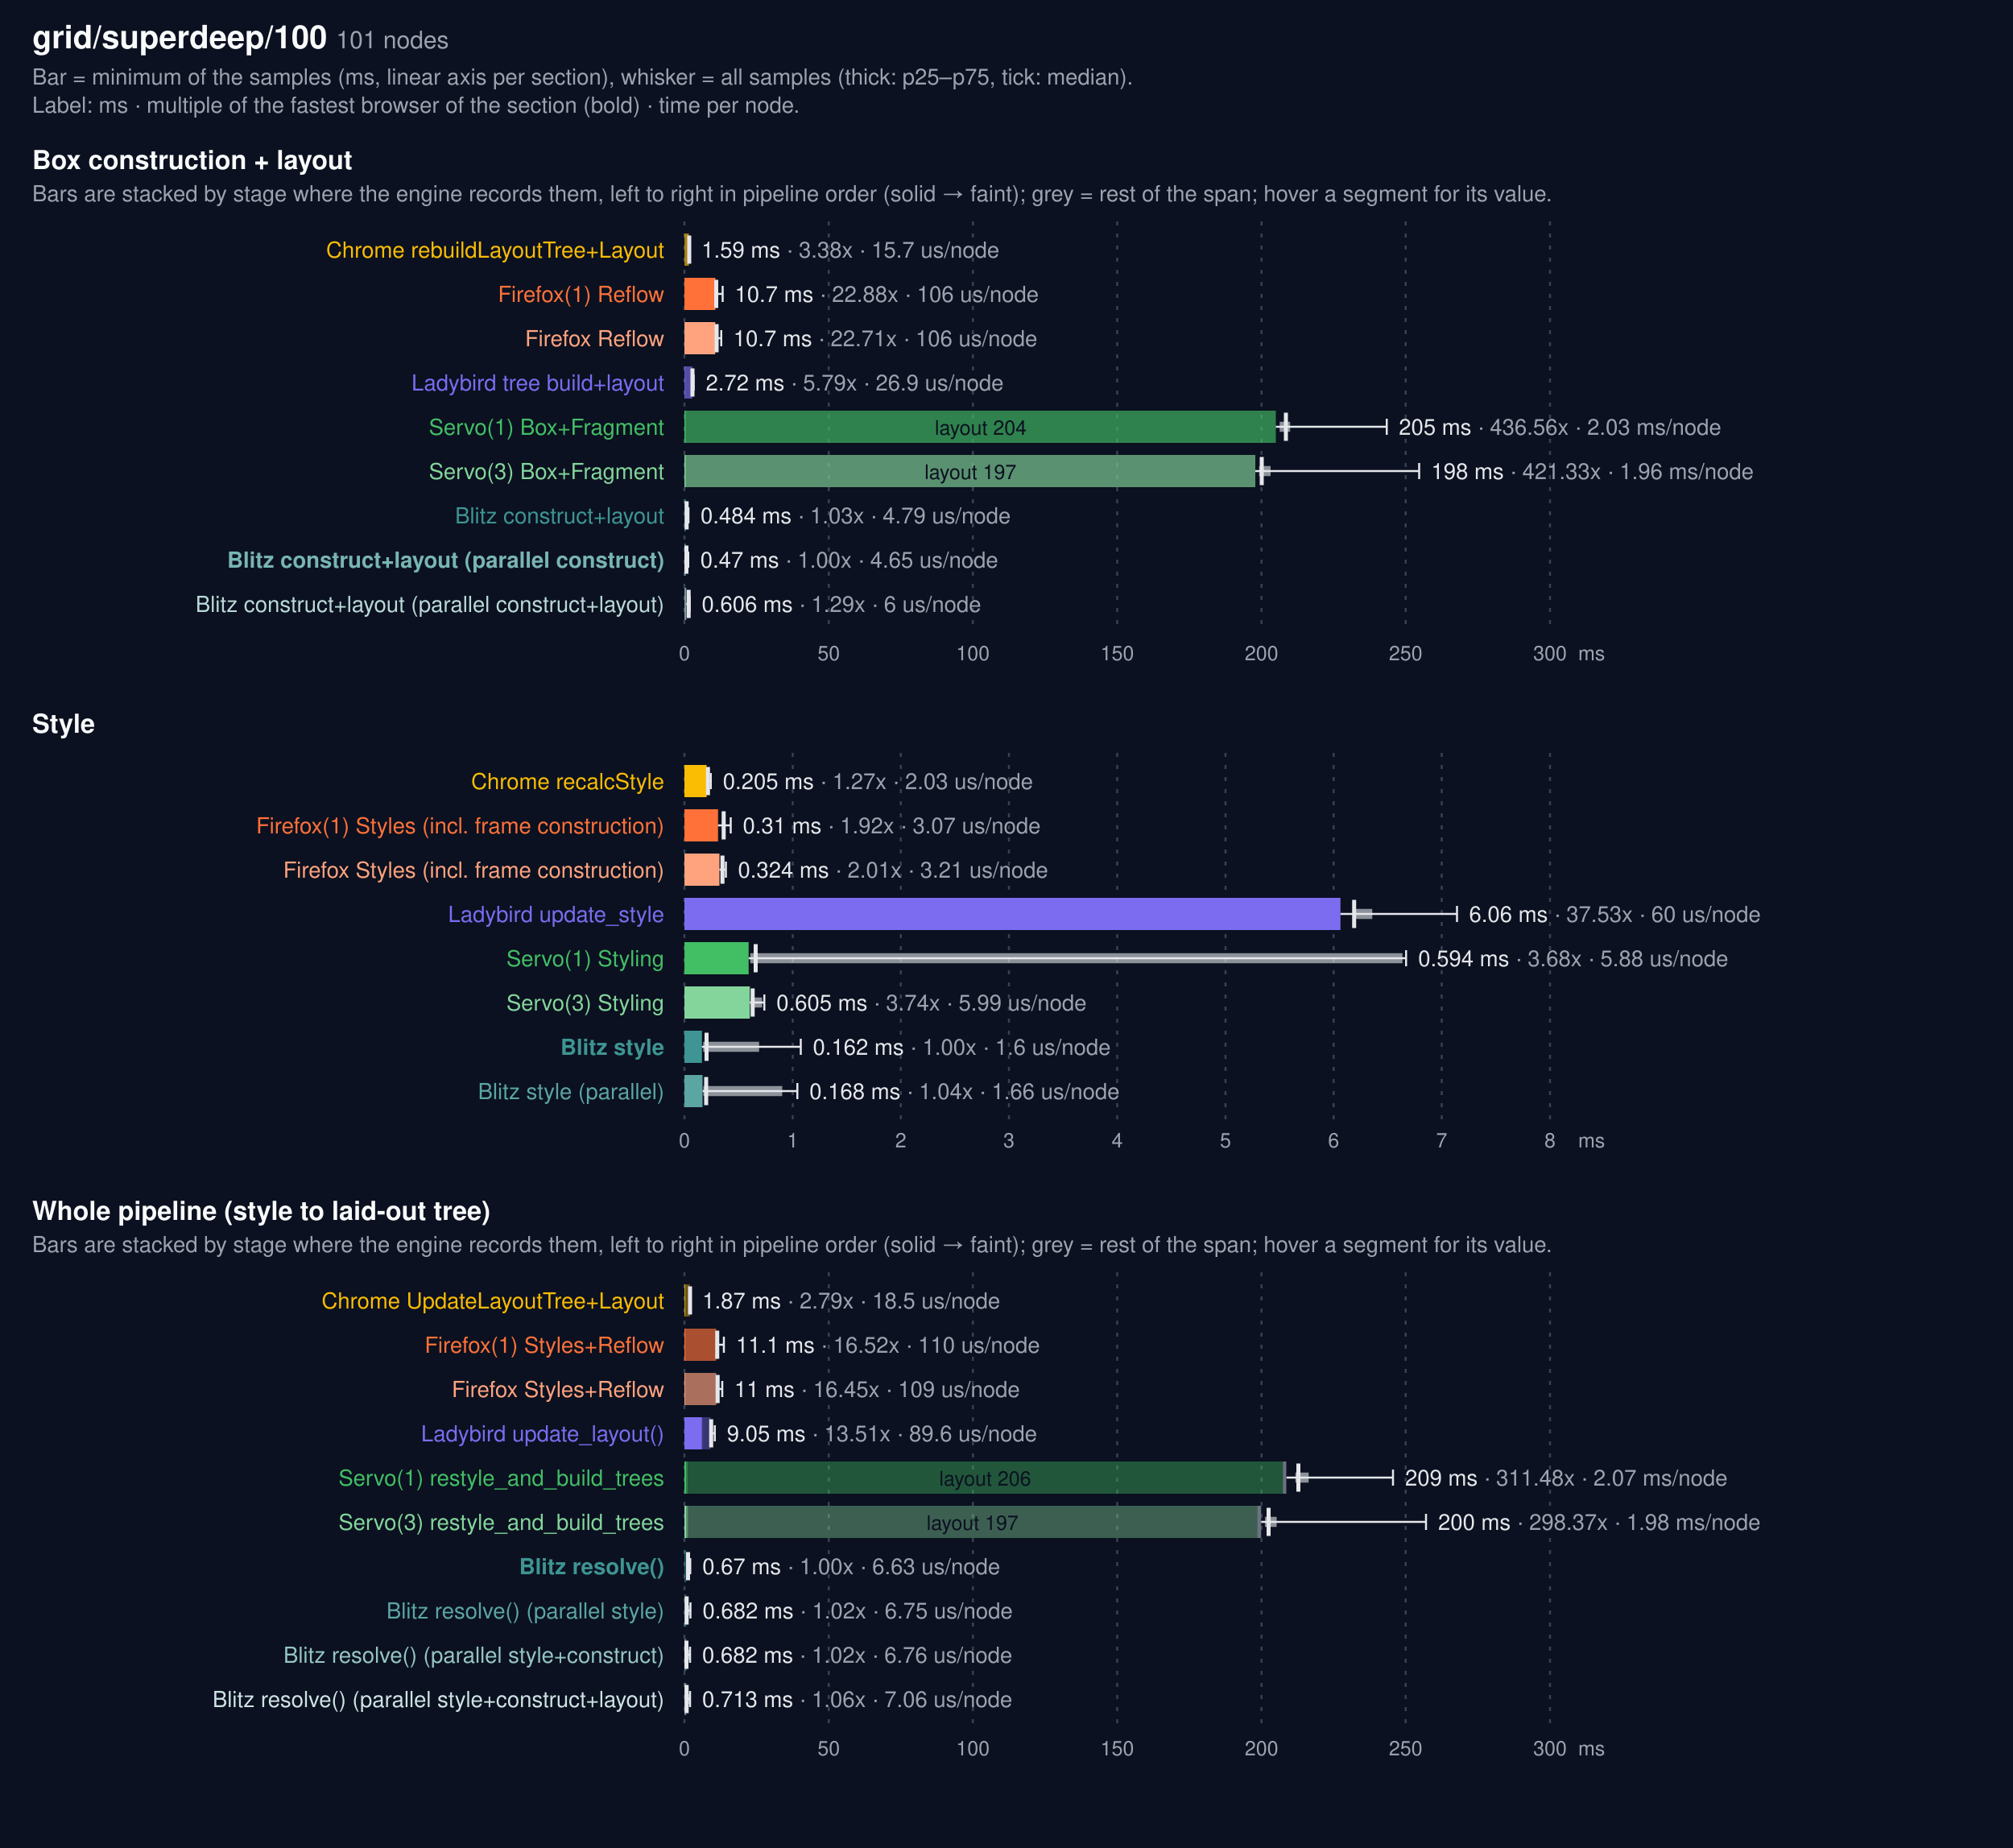
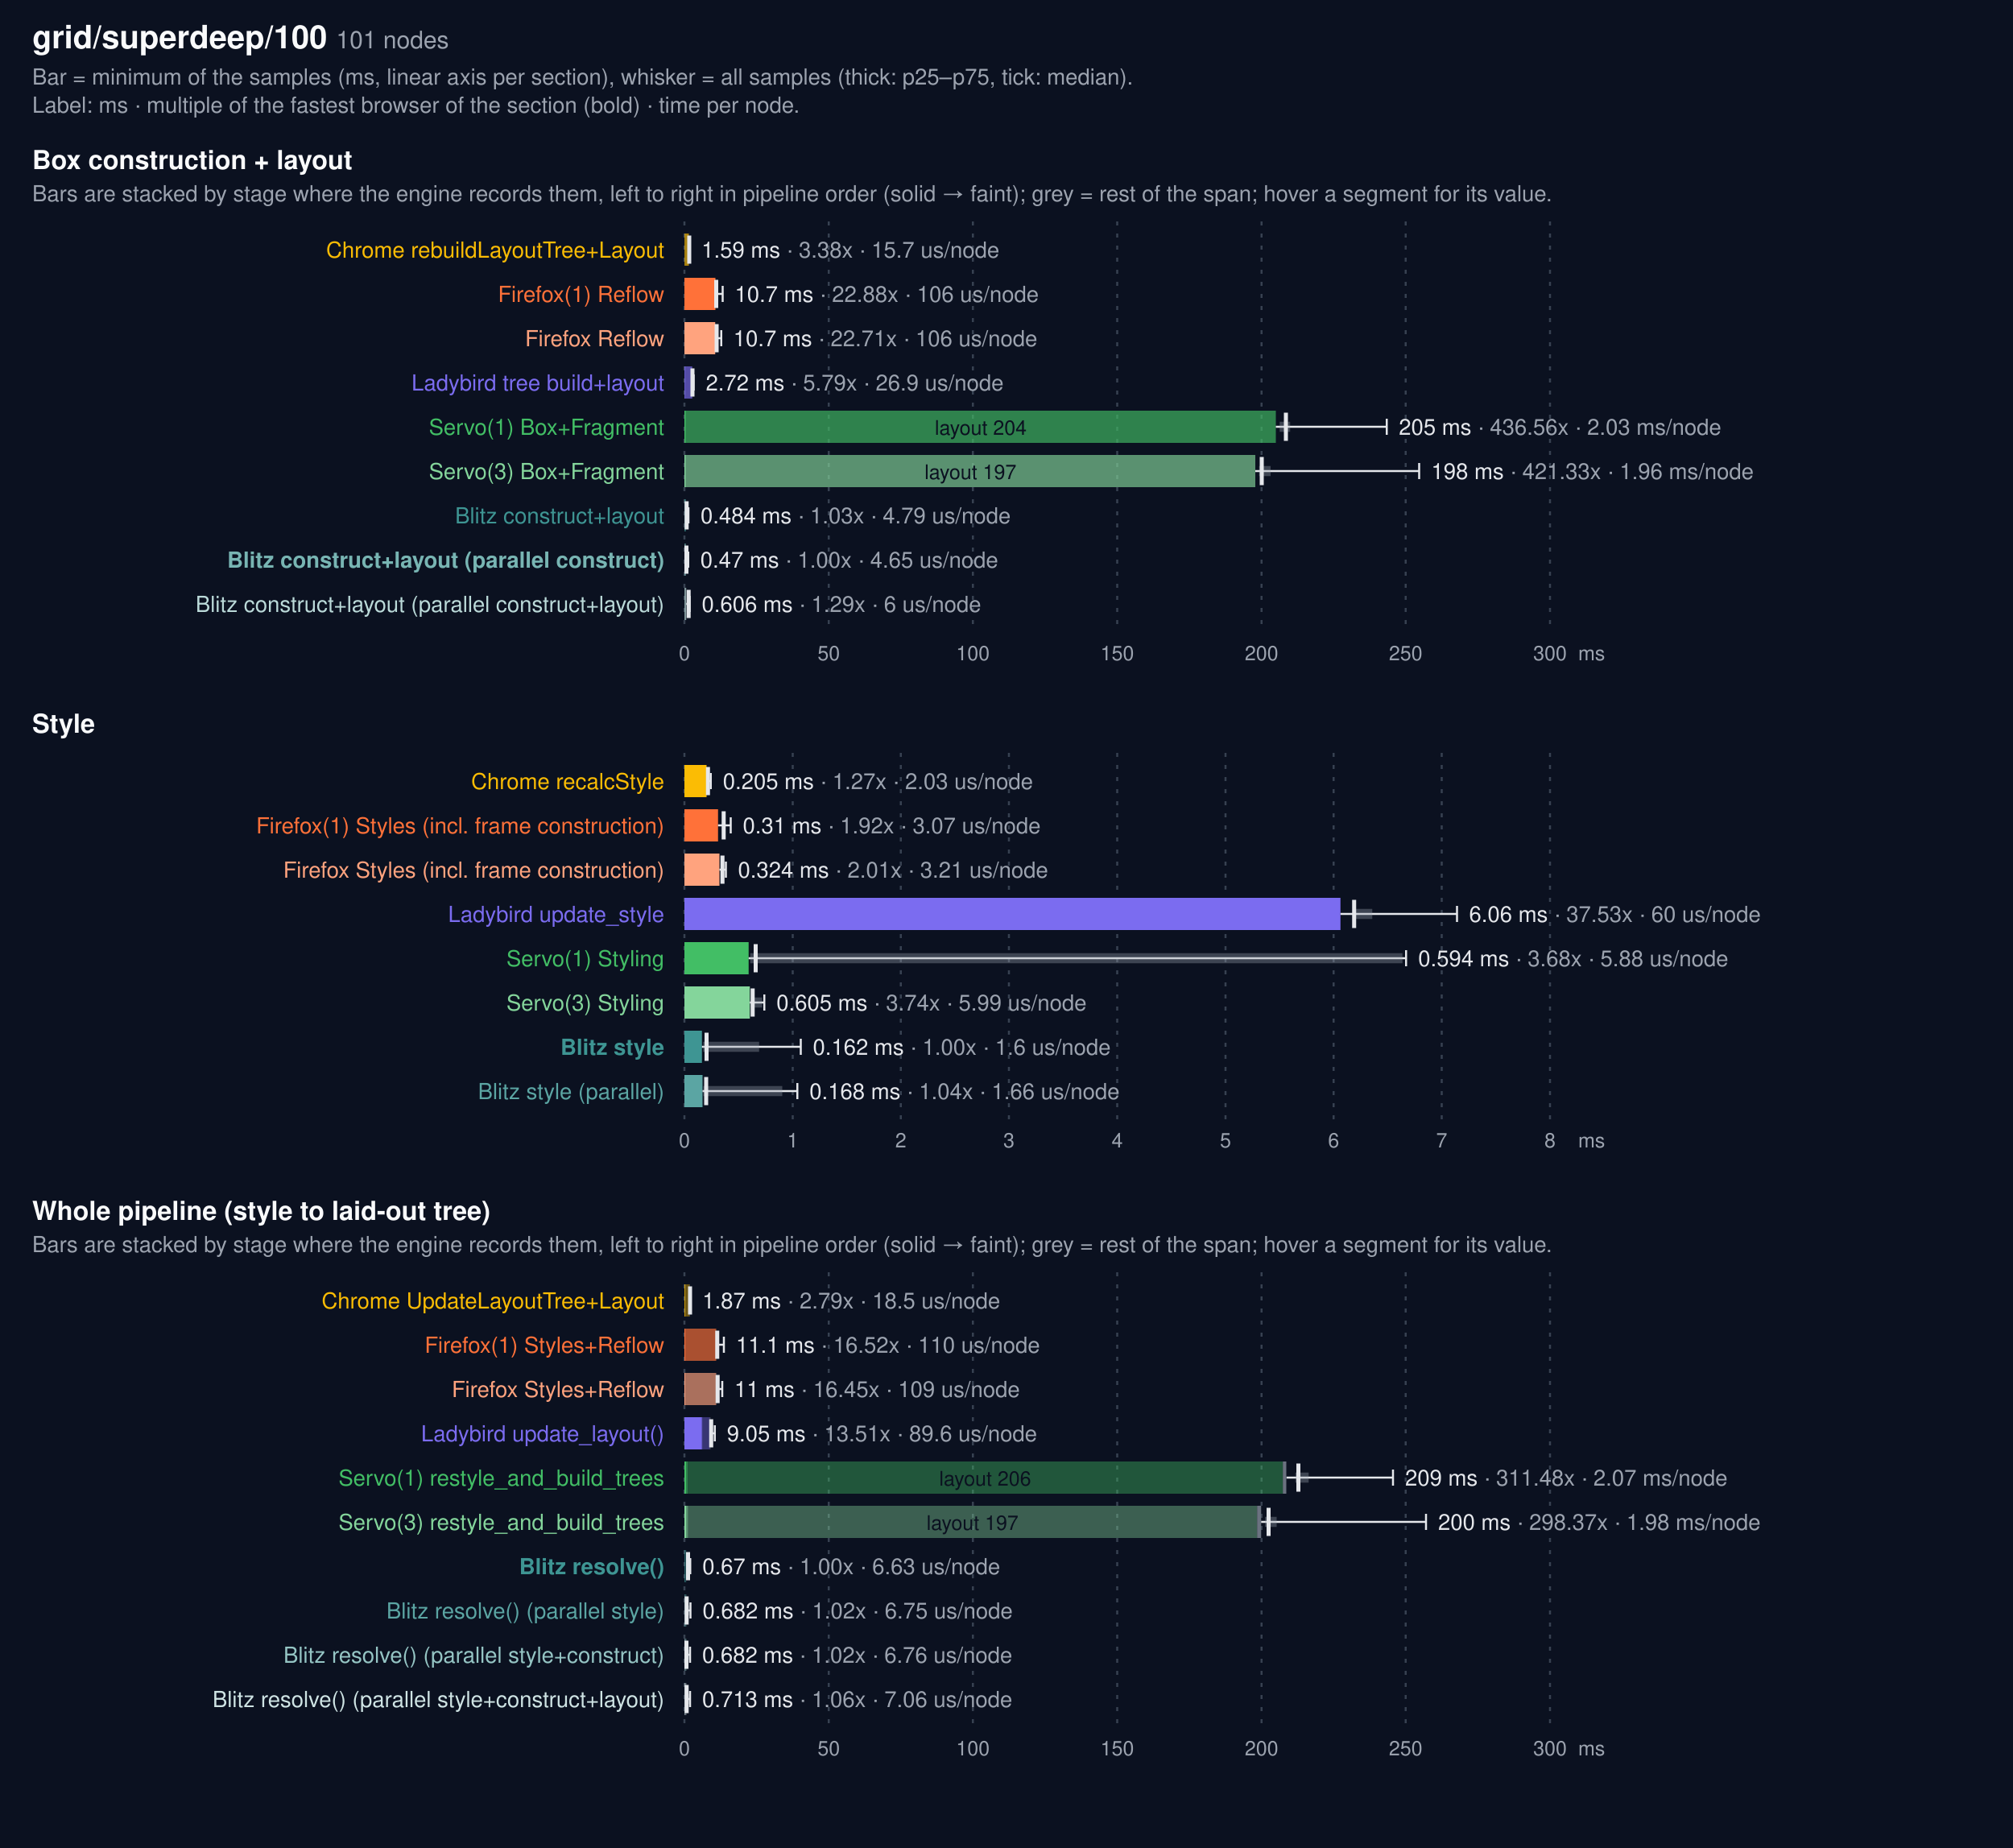
<svg xmlns="http://www.w3.org/2000/svg" width="1000" height="918" viewBox="0 0 1000 918" font-family="system-ui, -apple-system, Segoe UI, Helvetica, Arial, sans-serif">
  <rect width="1000" height="918" fill="#0b1120" />
  <text x="16" y="24" fill="#f9fafb" font-size="16" font-weight="600">grid/superdeep/100 <tspan fill="#9ca3af" font-size="12" font-weight="400">101 nodes</tspan>
  </text>
  <text x="16" y="42" fill="#9ca3af" font-size="11">Bar = minimum of the samples (ms, linear axis per section), whisker = all samples (thick: p25–p75, tick: median).</text>
  <text x="16" y="56" fill="#9ca3af" font-size="11">Label: ms · multiple of the fastest browser of the section (bold) · time per node.</text>
  <text x="16" y="84" fill="#f9fafb" font-size="13" font-weight="600">Box construction + layout</text>
  <text x="16" y="100" fill="#9ca3af" font-size="11">Bars are stacked by stage where the engine records them, left to right in pipeline order (solid → faint); grey = rest of the span; hover a segment for its value.</text>
  <line x1="340.0" x2="340.0" y1="110" y2="314" stroke="#374151" stroke-dasharray="2 4" />
  <text x="340.0" y="328" fill="#9ca3af" font-size="10" text-anchor="middle">0</text>
  <line x1="411.7" x2="411.7" y1="110" y2="314" stroke="#374151" stroke-dasharray="2 4" />
  <text x="411.7" y="328" fill="#9ca3af" font-size="10" text-anchor="middle">50</text>
  <line x1="483.3" x2="483.3" y1="110" y2="314" stroke="#374151" stroke-dasharray="2 4" />
  <text x="483.3" y="328" fill="#9ca3af" font-size="10" text-anchor="middle">100</text>
  <line x1="555.0" x2="555.0" y1="110" y2="314" stroke="#374151" stroke-dasharray="2 4" />
  <text x="555.0" y="328" fill="#9ca3af" font-size="10" text-anchor="middle">150</text>
  <line x1="626.7" x2="626.7" y1="110" y2="314" stroke="#374151" stroke-dasharray="2 4" />
  <text x="626.7" y="328" fill="#9ca3af" font-size="10" text-anchor="middle">200</text>
  <line x1="698.3" x2="698.3" y1="110" y2="314" stroke="#374151" stroke-dasharray="2 4" />
  <text x="698.3" y="328" fill="#9ca3af" font-size="10" text-anchor="middle">250</text>
  <line x1="770.0" x2="770.0" y1="110" y2="314" stroke="#374151" stroke-dasharray="2 4" />
  <text x="770.0" y="328" fill="#9ca3af" font-size="10" text-anchor="middle">300</text>
  <text x="784" y="328" fill="#9ca3af" font-size="10">ms</text>
  <text x="330" y="128" fill="#FBBC04" font-size="11" text-anchor="end">Chrome rebuildLayoutTree+Layout</text>
  <rect x="340.0" y="116" width="0.1" height="16" fill="#FBBC04" opacity="1.0" />
  <rect x="340.1" y="116" width="2.1" height="16" fill="#FBBC04" opacity="0.65" />
  <g stroke="#e5e7eb" fill="none">
    <line x1="342.3" y1="124.0" x2="342.5" y2="124.0" stroke-width="1" />
-     <line x1="342.3" y1="124.0" x2="342.4" y2="124.0" stroke-width="5" opacity="0.6" />
+     <line x1="342.3" y1="124.0" x2="342.4" y2="124.0" stroke="#9ca3af" stroke-width="5" opacity="0.35" />
    <line x1="342.4" y1="117" x2="342.4" y2="131" stroke-width="2" />
    <line x1="342.5" y1="120" x2="342.5" y2="128" stroke-width="1" />
  </g>
  <text x="348.5" y="128" fill="#e5e7eb" font-size="11">1.59 ms <tspan fill="#9ca3af">· 3.38x · 15.7 us/node</tspan>
  </text>
  <text x="330" y="150" fill="#FF7139" font-size="11" text-anchor="end">Firefox(1) Reflow</text>
  <rect x="340" y="138" width="15.4" height="16" fill="#FF7139" />
  <g stroke="#e5e7eb" fill="none">
    <line x1="355.4" y1="146.0" x2="359.0" y2="146.0" stroke-width="1" />
-     <line x1="355.5" y1="146.0" x2="356.5" y2="146.0" stroke-width="5" opacity="0.6" />
+     <line x1="355.5" y1="146.0" x2="356.5" y2="146.0" stroke="#9ca3af" stroke-width="5" opacity="0.35" />
    <line x1="355.8" y1="139" x2="355.8" y2="153" stroke-width="2" />
    <line x1="359.0" y1="142" x2="359.0" y2="150" stroke-width="1" />
  </g>
  <text x="365.0" y="150" fill="#e5e7eb" font-size="11">10.7 ms <tspan fill="#9ca3af">· 22.88x · 106 us/node</tspan>
  </text>
  <text x="330" y="172" fill="#ffa37e" font-size="11" text-anchor="end">Firefox Reflow</text>
  <rect x="340" y="160" width="15.3" height="16" fill="#ffa37e" />
  <g stroke="#e5e7eb" fill="none">
    <line x1="355.3" y1="168.0" x2="358.3" y2="168.0" stroke-width="1" />
-     <line x1="355.8" y1="168.0" x2="356.1" y2="168.0" stroke-width="5" opacity="0.6" />
+     <line x1="355.8" y1="168.0" x2="356.1" y2="168.0" stroke="#9ca3af" stroke-width="5" opacity="0.35" />
    <line x1="356.0" y1="161" x2="356.0" y2="175" stroke-width="2" />
    <line x1="358.3" y1="164" x2="358.3" y2="172" stroke-width="1" />
  </g>
  <text x="364.3" y="172" fill="#e5e7eb" font-size="11">10.7 ms <tspan fill="#9ca3af">· 22.71x · 106 us/node</tspan>
  </text>
  <text x="330" y="194" fill="#7B6CF0" font-size="11" text-anchor="end">Ladybird tree build+layout</text>
  <rect x="340.0" y="182" width="0.3" height="16" fill="#7B6CF0" opacity="1.0" />
  <rect x="340.3" y="182" width="3.6" height="16" fill="#7B6CF0" opacity="0.65" />
  <g stroke="#e5e7eb" fill="none">
    <line x1="343.9" y1="190.0" x2="344.6" y2="190.0" stroke-width="1" />
-     <line x1="344.0" y1="190.0" x2="344.1" y2="190.0" stroke-width="5" opacity="0.6" />
+     <line x1="344.0" y1="190.0" x2="344.1" y2="190.0" stroke="#9ca3af" stroke-width="5" opacity="0.35" />
    <line x1="344.0" y1="183" x2="344.0" y2="197" stroke-width="2" />
    <line x1="344.6" y1="186" x2="344.6" y2="194" stroke-width="1" />
  </g>
  <text x="350.6" y="194" fill="#e5e7eb" font-size="11">2.72 ms <tspan fill="#9ca3af">· 5.79x · 26.9 us/node</tspan>
  </text>
  <text x="330" y="216" fill="#42BE65" font-size="11" text-anchor="end">Servo(1) Box+Fragment</text>
  <rect x="340.0" y="204" width="0.7" height="16" fill="#42BE65" opacity="1.0" />
  <rect x="340.7" y="204" width="293.1" height="16" fill="#42BE65" opacity="0.65" />
  <text x="487.2" y="216" fill="#0b1120" font-size="10" text-anchor="middle">layout 204</text>
  <g stroke="#e5e7eb" fill="none">
    <line x1="633.8" y1="212.0" x2="688.9" y2="212.0" stroke-width="1" />
-     <line x1="635.7" y1="212.0" x2="640.9" y2="212.0" stroke-width="5" opacity="0.6" />
+     <line x1="635.7" y1="212.0" x2="640.9" y2="212.0" stroke="#9ca3af" stroke-width="5" opacity="0.35" />
    <line x1="638.8" y1="205" x2="638.8" y2="219" stroke-width="2" />
    <line x1="688.9" y1="208" x2="688.9" y2="216" stroke-width="1" />
  </g>
  <text x="694.9" y="216" fill="#e5e7eb" font-size="11">205 ms <tspan fill="#9ca3af">· 436.56x · 2.03 ms/node</tspan>
  </text>
  <text x="330" y="238" fill="#84d59b" font-size="11" text-anchor="end">Servo(3) Box+Fragment</text>
  <rect x="340.0" y="226" width="0.7" height="16" fill="#84d59b" opacity="1.0" />
  <rect x="340.7" y="226" width="282.9" height="16" fill="#84d59b" opacity="0.65" />
  <text x="482.1" y="238" fill="#0b1120" font-size="10" text-anchor="middle">layout 197</text>
  <g stroke="#e5e7eb" fill="none">
    <line x1="623.6" y1="234.0" x2="705.0" y2="234.0" stroke-width="1" />
-     <line x1="625.5" y1="234.0" x2="631.2" y2="234.0" stroke-width="5" opacity="0.6" />
+     <line x1="625.5" y1="234.0" x2="631.2" y2="234.0" stroke="#9ca3af" stroke-width="5" opacity="0.35" />
    <line x1="626.8" y1="227" x2="626.8" y2="241" stroke-width="2" />
    <line x1="705.0" y1="230" x2="705.0" y2="238" stroke-width="1" />
  </g>
  <text x="711.0" y="238" fill="#e5e7eb" font-size="11">198 ms <tspan fill="#9ca3af">· 421.33x · 1.96 ms/node</tspan>
  </text>
  <text x="330" y="260" fill="#3E9593" font-size="11" text-anchor="end">Blitz construct+layout</text>
  <rect x="340.0" y="248" width="0.0" height="16" fill="#3E9593" opacity="1.0" />
  <rect x="340.0" y="248" width="0.7" height="16" fill="#3E9593" opacity="0.65" />
  <g stroke="#e5e7eb" fill="none">
    <line x1="340.7" y1="256.0" x2="342.0" y2="256.0" stroke-width="1" />
-     <line x1="340.7" y1="256.0" x2="341.3" y2="256.0" stroke-width="5" opacity="0.6" />
+     <line x1="340.7" y1="256.0" x2="341.3" y2="256.0" stroke="#9ca3af" stroke-width="5" opacity="0.35" />
    <line x1="341.1" y1="249" x2="341.1" y2="263" stroke-width="2" />
    <line x1="342.0" y1="252" x2="342.0" y2="260" stroke-width="1" />
  </g>
  <text x="348.0" y="260" fill="#e5e7eb" font-size="11">0.484 ms <tspan fill="#9ca3af">· 1.03x · 4.79 us/node</tspan>
  </text>
  <text x="330" y="282" fill="#78b5b3" font-size="11" text-anchor="end" font-weight="700">Blitz construct+layout (parallel construct)</text>
  <rect x="340.0" y="270" width="0.0" height="16" fill="#78b5b3" opacity="1.0" />
  <rect x="340.0" y="270" width="0.7" height="16" fill="#78b5b3" opacity="0.65" />
  <g stroke="#e5e7eb" fill="none">
    <line x1="340.7" y1="278.0" x2="341.9" y2="278.0" stroke-width="1" />
-     <line x1="340.7" y1="278.0" x2="341.7" y2="278.0" stroke-width="5" opacity="0.6" />
+     <line x1="340.7" y1="278.0" x2="341.7" y2="278.0" stroke="#9ca3af" stroke-width="5" opacity="0.35" />
    <line x1="341.0" y1="271" x2="341.0" y2="285" stroke-width="2" />
    <line x1="341.9" y1="274" x2="341.9" y2="282" stroke-width="1" />
  </g>
  <text x="347.9" y="282" fill="#e5e7eb" font-size="11">0.47 ms <tspan fill="#9ca3af">· 1.00x · 4.65 us/node</tspan>
  </text>
  <text x="330" y="304" fill="#bbdad9" font-size="11" text-anchor="end">Blitz construct+layout (parallel construct+layout)</text>
  <rect x="340.0" y="292" width="0.0" height="16" fill="#bbdad9" opacity="1.0" />
  <rect x="340.0" y="292" width="0.9" height="16" fill="#bbdad9" opacity="0.65" />
  <g stroke="#e5e7eb" fill="none">
    <line x1="340.9" y1="300.0" x2="342.6" y2="300.0" stroke-width="1" />
-     <line x1="341.3" y1="300.0" x2="342.3" y2="300.0" stroke-width="5" opacity="0.6" />
+     <line x1="341.3" y1="300.0" x2="342.3" y2="300.0" stroke="#9ca3af" stroke-width="5" opacity="0.35" />
    <line x1="342.1" y1="293" x2="342.1" y2="307" stroke-width="2" />
    <line x1="342.6" y1="296" x2="342.6" y2="304" stroke-width="1" />
  </g>
  <text x="348.6" y="304" fill="#e5e7eb" font-size="11">0.606 ms <tspan fill="#9ca3af">· 1.29x · 6 us/node</tspan>
  </text>
  <text x="16" y="364" fill="#f9fafb" font-size="13" font-weight="600">Style</text>
  <line x1="340.0" x2="340.0" y1="374" y2="556" stroke="#374151" stroke-dasharray="2 4" />
  <text x="340.0" y="570" fill="#9ca3af" font-size="10" text-anchor="middle">0</text>
  <line x1="393.8" x2="393.8" y1="374" y2="556" stroke="#374151" stroke-dasharray="2 4" />
  <text x="393.8" y="570" fill="#9ca3af" font-size="10" text-anchor="middle">1</text>
  <line x1="447.5" x2="447.5" y1="374" y2="556" stroke="#374151" stroke-dasharray="2 4" />
  <text x="447.5" y="570" fill="#9ca3af" font-size="10" text-anchor="middle">2</text>
  <line x1="501.2" x2="501.2" y1="374" y2="556" stroke="#374151" stroke-dasharray="2 4" />
  <text x="501.2" y="570" fill="#9ca3af" font-size="10" text-anchor="middle">3</text>
  <line x1="555.0" x2="555.0" y1="374" y2="556" stroke="#374151" stroke-dasharray="2 4" />
  <text x="555.0" y="570" fill="#9ca3af" font-size="10" text-anchor="middle">4</text>
  <line x1="608.8" x2="608.8" y1="374" y2="556" stroke="#374151" stroke-dasharray="2 4" />
  <text x="608.8" y="570" fill="#9ca3af" font-size="10" text-anchor="middle">5</text>
  <line x1="662.5" x2="662.5" y1="374" y2="556" stroke="#374151" stroke-dasharray="2 4" />
  <text x="662.5" y="570" fill="#9ca3af" font-size="10" text-anchor="middle">6</text>
  <line x1="716.2" x2="716.2" y1="374" y2="556" stroke="#374151" stroke-dasharray="2 4" />
  <text x="716.2" y="570" fill="#9ca3af" font-size="10" text-anchor="middle">7</text>
  <line x1="770.0" x2="770.0" y1="374" y2="556" stroke="#374151" stroke-dasharray="2 4" />
  <text x="770.0" y="570" fill="#9ca3af" font-size="10" text-anchor="middle">8</text>
  <text x="784" y="570" fill="#9ca3af" font-size="10">ms</text>
  <text x="330" y="392" fill="#FBBC04" font-size="11" text-anchor="end">Chrome recalcStyle</text>
  <rect x="340" y="380" width="11.0" height="16" fill="#FBBC04" />
  <g stroke="#e5e7eb" fill="none">
    <line x1="351.0" y1="388.0" x2="353.1" y2="388.0" stroke-width="1" />
-     <line x1="351.6" y1="388.0" x2="352.3" y2="388.0" stroke-width="5" opacity="0.6" />
+     <line x1="351.6" y1="388.0" x2="352.3" y2="388.0" stroke="#9ca3af" stroke-width="5" opacity="0.35" />
    <line x1="351.7" y1="381" x2="351.7" y2="395" stroke-width="2" />
    <line x1="353.1" y1="384" x2="353.1" y2="392" stroke-width="1" />
  </g>
  <text x="359.1" y="392" fill="#e5e7eb" font-size="11">0.205 ms <tspan fill="#9ca3af">· 1.27x · 2.03 us/node</tspan>
  </text>
  <text x="330" y="414" fill="#FF7139" font-size="11" text-anchor="end">Firefox(1) Styles (incl. frame construction)</text>
  <rect x="340" y="402" width="16.7" height="16" fill="#FF7139" />
  <g stroke="#e5e7eb" fill="none">
    <line x1="356.7" y1="410.0" x2="363.0" y2="410.0" stroke-width="1" />
-     <line x1="359.0" y1="410.0" x2="360.2" y2="410.0" stroke-width="5" opacity="0.6" />
+     <line x1="359.0" y1="410.0" x2="360.2" y2="410.0" stroke="#9ca3af" stroke-width="5" opacity="0.35" />
    <line x1="359.5" y1="403" x2="359.5" y2="417" stroke-width="2" />
    <line x1="363.0" y1="406" x2="363.0" y2="414" stroke-width="1" />
  </g>
  <text x="369.0" y="414" fill="#e5e7eb" font-size="11">0.31 ms <tspan fill="#9ca3af">· 1.92x · 3.07 us/node</tspan>
  </text>
  <text x="330" y="436" fill="#ffa37e" font-size="11" text-anchor="end">Firefox Styles (incl. frame construction)</text>
  <rect x="340" y="424" width="17.4" height="16" fill="#ffa37e" />
  <g stroke="#e5e7eb" fill="none">
    <line x1="357.4" y1="432.0" x2="360.6" y2="432.0" stroke-width="1" />
-     <line x1="358.8" y1="432.0" x2="359.6" y2="432.0" stroke-width="5" opacity="0.6" />
+     <line x1="358.8" y1="432.0" x2="359.6" y2="432.0" stroke="#9ca3af" stroke-width="5" opacity="0.35" />
    <line x1="358.9" y1="425" x2="358.9" y2="439" stroke-width="2" />
    <line x1="360.6" y1="428" x2="360.6" y2="436" stroke-width="1" />
  </g>
  <text x="366.6" y="436" fill="#e5e7eb" font-size="11">0.324 ms <tspan fill="#9ca3af">· 2.01x · 3.21 us/node</tspan>
  </text>
  <text x="330" y="458" fill="#7B6CF0" font-size="11" text-anchor="end">Ladybird update_style</text>
  <rect x="340" y="446" width="325.9" height="16" fill="#7B6CF0" />
  <g stroke="#e5e7eb" fill="none">
    <line x1="665.9" y1="454.0" x2="723.8" y2="454.0" stroke-width="1" />
-     <line x1="672.1" y1="454.0" x2="681.7" y2="454.0" stroke-width="5" opacity="0.6" />
+     <line x1="672.1" y1="454.0" x2="681.7" y2="454.0" stroke="#9ca3af" stroke-width="5" opacity="0.35" />
    <line x1="672.7" y1="447" x2="672.7" y2="461" stroke-width="2" />
    <line x1="723.8" y1="450" x2="723.8" y2="458" stroke-width="1" />
  </g>
  <text x="729.8" y="458" fill="#e5e7eb" font-size="11">6.06 ms <tspan fill="#9ca3af">· 37.53x · 60 us/node</tspan>
  </text>
  <text x="330" y="480" fill="#42BE65" font-size="11" text-anchor="end">Servo(1) Styling</text>
  <rect x="340" y="468" width="31.9" height="16" fill="#42BE65" />
  <g stroke="#e5e7eb" fill="none">
    <line x1="371.9" y1="476.0" x2="698.5" y2="476.0" stroke-width="1" />
-     <line x1="372.7" y1="476.0" x2="696.7" y2="476.0" stroke-width="5" opacity="0.6" />
+     <line x1="372.7" y1="476.0" x2="696.7" y2="476.0" stroke="#9ca3af" stroke-width="5" opacity="0.35" />
    <line x1="375.4" y1="469" x2="375.4" y2="483" stroke-width="2" />
    <line x1="698.5" y1="472" x2="698.5" y2="480" stroke-width="1" />
  </g>
  <text x="704.5" y="480" fill="#e5e7eb" font-size="11">0.594 ms <tspan fill="#9ca3af">· 3.68x · 5.88 us/node</tspan>
  </text>
  <text x="330" y="502" fill="#84d59b" font-size="11" text-anchor="end">Servo(3) Styling</text>
  <rect x="340" y="490" width="32.5" height="16" fill="#84d59b" />
  <g stroke="#e5e7eb" fill="none">
    <line x1="372.5" y1="498.0" x2="379.7" y2="498.0" stroke-width="1" />
-     <line x1="373.0" y1="498.0" x2="378.6" y2="498.0" stroke-width="5" opacity="0.6" />
+     <line x1="373.0" y1="498.0" x2="378.6" y2="498.0" stroke="#9ca3af" stroke-width="5" opacity="0.35" />
    <line x1="373.9" y1="491" x2="373.9" y2="505" stroke-width="2" />
    <line x1="379.7" y1="494" x2="379.7" y2="502" stroke-width="1" />
  </g>
  <text x="385.7" y="502" fill="#e5e7eb" font-size="11">0.605 ms <tspan fill="#9ca3af">· 3.74x · 5.99 us/node</tspan>
  </text>
  <text x="330" y="524" fill="#3E9593" font-size="11" text-anchor="end" font-weight="700">Blitz style</text>
  <rect x="340" y="512" width="8.7" height="16" fill="#3E9593" />
  <g stroke="#e5e7eb" fill="none">
    <line x1="348.7" y1="520.0" x2="397.8" y2="520.0" stroke-width="1" />
-     <line x1="349.3" y1="520.0" x2="377.1" y2="520.0" stroke-width="5" opacity="0.6" />
+     <line x1="349.3" y1="520.0" x2="377.1" y2="520.0" stroke="#9ca3af" stroke-width="5" opacity="0.35" />
    <line x1="351.0" y1="513" x2="351.0" y2="527" stroke-width="2" />
    <line x1="397.8" y1="516" x2="397.8" y2="524" stroke-width="1" />
  </g>
  <text x="403.8" y="524" fill="#e5e7eb" font-size="11">0.162 ms <tspan fill="#9ca3af">· 1.00x · 1.6 us/node</tspan>
  </text>
  <text x="330" y="546" fill="#5ba5a3" font-size="11" text-anchor="end">Blitz style (parallel)</text>
  <rect x="340" y="534" width="9.0" height="16" fill="#5ba5a3" />
  <g stroke="#e5e7eb" fill="none">
    <line x1="349.0" y1="542.0" x2="396.1" y2="542.0" stroke-width="1" />
-     <line x1="349.4" y1="542.0" x2="388.6" y2="542.0" stroke-width="5" opacity="0.6" />
+     <line x1="349.4" y1="542.0" x2="388.6" y2="542.0" stroke="#9ca3af" stroke-width="5" opacity="0.35" />
    <line x1="350.8" y1="535" x2="350.8" y2="549" stroke-width="2" />
    <line x1="396.1" y1="538" x2="396.1" y2="546" stroke-width="1" />
  </g>
  <text x="402.1" y="546" fill="#e5e7eb" font-size="11">0.168 ms <tspan fill="#9ca3af">· 1.04x · 1.66 us/node</tspan>
  </text>
  <text x="16" y="606" fill="#f9fafb" font-size="13" font-weight="600">Whole pipeline (style to laid-out tree)</text>
  <text x="16" y="622" fill="#9ca3af" font-size="11">Bars are stacked by stage where the engine records them, left to right in pipeline order (solid → faint); grey = rest of the span; hover a segment for its value.</text>
  <line x1="340.0" x2="340.0" y1="632" y2="858" stroke="#374151" stroke-dasharray="2 4" />
  <text x="340.0" y="872" fill="#9ca3af" font-size="10" text-anchor="middle">0</text>
  <line x1="411.7" x2="411.7" y1="632" y2="858" stroke="#374151" stroke-dasharray="2 4" />
  <text x="411.7" y="872" fill="#9ca3af" font-size="10" text-anchor="middle">50</text>
  <line x1="483.3" x2="483.3" y1="632" y2="858" stroke="#374151" stroke-dasharray="2 4" />
  <text x="483.3" y="872" fill="#9ca3af" font-size="10" text-anchor="middle">100</text>
  <line x1="555.0" x2="555.0" y1="632" y2="858" stroke="#374151" stroke-dasharray="2 4" />
  <text x="555.0" y="872" fill="#9ca3af" font-size="10" text-anchor="middle">150</text>
  <line x1="626.7" x2="626.7" y1="632" y2="858" stroke="#374151" stroke-dasharray="2 4" />
  <text x="626.7" y="872" fill="#9ca3af" font-size="10" text-anchor="middle">200</text>
  <line x1="698.3" x2="698.3" y1="632" y2="858" stroke="#374151" stroke-dasharray="2 4" />
  <text x="698.3" y="872" fill="#9ca3af" font-size="10" text-anchor="middle">250</text>
  <line x1="770.0" x2="770.0" y1="632" y2="858" stroke="#374151" stroke-dasharray="2 4" />
  <text x="770.0" y="872" fill="#9ca3af" font-size="10" text-anchor="middle">300</text>
  <text x="784" y="872" fill="#9ca3af" font-size="10">ms</text>
  <text x="330" y="650" fill="#FBBC04" font-size="11" text-anchor="end">Chrome UpdateLayoutTree+Layout</text>
  <rect x="340.0" y="638" width="0.3" height="16" fill="#FBBC04" opacity="1.0" />
  <rect x="340.3" y="638" width="0.1" height="16" fill="#FBBC04" opacity="0.65" />
  <rect x="340.4" y="638" width="2.2" height="16" fill="#FBBC04" opacity="0.4" />
  <rect x="342.6" y="638" width="0.1" height="16" fill="#6b7280" opacity="1.0" />
  <g stroke="#e5e7eb" fill="none">
    <line x1="342.7" y1="646.0" x2="342.9" y2="646.0" stroke-width="1" />
-     <line x1="342.7" y1="646.0" x2="342.8" y2="646.0" stroke-width="5" opacity="0.6" />
+     <line x1="342.7" y1="646.0" x2="342.8" y2="646.0" stroke="#9ca3af" stroke-width="5" opacity="0.35" />
    <line x1="342.8" y1="639" x2="342.8" y2="653" stroke-width="2" />
    <line x1="342.9" y1="642" x2="342.9" y2="650" stroke-width="1" />
  </g>
  <text x="348.9" y="650" fill="#e5e7eb" font-size="11">1.87 ms <tspan fill="#9ca3af">· 2.79x · 18.5 us/node</tspan>
  </text>
  <text x="330" y="672" fill="#FF7139" font-size="11" text-anchor="end">Firefox(1) Styles+Reflow</text>
  <rect x="340.0" y="660" width="0.4" height="16" fill="#FF7139" opacity="1.0" />
  <rect x="340.4" y="660" width="15.4" height="16" fill="#FF7139" opacity="0.65" />
  <g stroke="#e5e7eb" fill="none">
    <line x1="355.9" y1="668.0" x2="359.6" y2="668.0" stroke-width="1" />
-     <line x1="356.0" y1="668.0" x2="357.0" y2="668.0" stroke-width="5" opacity="0.6" />
+     <line x1="356.0" y1="668.0" x2="357.0" y2="668.0" stroke="#9ca3af" stroke-width="5" opacity="0.35" />
    <line x1="356.3" y1="661" x2="356.3" y2="675" stroke-width="2" />
    <line x1="359.6" y1="664" x2="359.6" y2="672" stroke-width="1" />
  </g>
  <text x="365.6" y="672" fill="#e5e7eb" font-size="11">11.1 ms <tspan fill="#9ca3af">· 16.52x · 110 us/node</tspan>
  </text>
  <text x="330" y="694" fill="#ffa37e" font-size="11" text-anchor="end">Firefox Styles+Reflow</text>
  <rect x="340.0" y="682" width="0.5" height="16" fill="#ffa37e" opacity="1.0" />
  <rect x="340.5" y="682" width="15.3" height="16" fill="#ffa37e" opacity="0.65" />
  <g stroke="#e5e7eb" fill="none">
    <line x1="355.8" y1="690.0" x2="358.8" y2="690.0" stroke-width="1" />
-     <line x1="356.2" y1="690.0" x2="356.6" y2="690.0" stroke-width="5" opacity="0.6" />
+     <line x1="356.2" y1="690.0" x2="356.6" y2="690.0" stroke="#9ca3af" stroke-width="5" opacity="0.35" />
    <line x1="356.5" y1="683" x2="356.5" y2="697" stroke-width="2" />
    <line x1="358.8" y1="686" x2="358.8" y2="694" stroke-width="1" />
  </g>
  <text x="364.8" y="694" fill="#e5e7eb" font-size="11">11 ms <tspan fill="#9ca3af">· 16.45x · 109 us/node</tspan>
  </text>
  <text x="330" y="716" fill="#7B6CF0" font-size="11" text-anchor="end">Ladybird update_layout()</text>
  <rect x="340.0" y="704" width="8.7" height="16" fill="#7B6CF0" opacity="1.0" />
  <rect x="348.7" y="704" width="0.3" height="16" fill="#7B6CF0" opacity="0.65" />
  <rect x="349.0" y="704" width="3.7" height="16" fill="#7B6CF0" opacity="0.4" />
  <rect x="352.7" y="704" width="0.2" height="16" fill="#6b7280" opacity="1.0" />
  <g stroke="#e5e7eb" fill="none">
    <line x1="353.0" y1="712.0" x2="355.1" y2="712.0" stroke-width="1" />
-     <line x1="353.1" y1="712.0" x2="353.3" y2="712.0" stroke-width="5" opacity="0.6" />
+     <line x1="353.1" y1="712.0" x2="353.3" y2="712.0" stroke="#9ca3af" stroke-width="5" opacity="0.35" />
    <line x1="353.3" y1="705" x2="353.3" y2="719" stroke-width="2" />
    <line x1="355.1" y1="708" x2="355.1" y2="716" stroke-width="1" />
  </g>
  <text x="361.1" y="716" fill="#e5e7eb" font-size="11">9.05 ms <tspan fill="#9ca3af">· 13.51x · 89.6 us/node</tspan>
  </text>
  <text x="330" y="738" fill="#42BE65" font-size="11" text-anchor="end">Servo(1) restyle_and_build_trees</text>
  <rect x="340.0" y="726" width="0.9" height="16" fill="#42BE65" opacity="1.0" />
  <rect x="340.9" y="726" width="0.7" height="16" fill="#42BE65" opacity="0.65" />
  <rect x="341.6" y="726" width="295.8" height="16" fill="#42BE65" opacity="0.4" />
  <text x="489.4" y="738" fill="#0b1120" font-size="10" text-anchor="middle">layout 206</text>
  <rect x="637.3" y="726" width="1.7" height="16" fill="#6b7280" opacity="1.0" />
  <g stroke="#e5e7eb" fill="none">
    <line x1="639.1" y1="734.0" x2="692.0" y2="734.0" stroke-width="1" />
-     <line x1="643.5" y1="734.0" x2="650.1" y2="734.0" stroke-width="5" opacity="0.6" />
+     <line x1="643.5" y1="734.0" x2="650.1" y2="734.0" stroke="#9ca3af" stroke-width="5" opacity="0.35" />
    <line x1="645.0" y1="727" x2="645.0" y2="741" stroke-width="2" />
    <line x1="692.0" y1="730" x2="692.0" y2="738" stroke-width="1" />
  </g>
  <text x="698.0" y="738" fill="#e5e7eb" font-size="11">209 ms <tspan fill="#9ca3af">· 311.48x · 2.07 ms/node</tspan>
  </text>
  <text x="330" y="760" fill="#84d59b" font-size="11" text-anchor="end">Servo(3) restyle_and_build_trees</text>
  <rect x="340.0" y="748" width="1.0" height="16" fill="#84d59b" opacity="1.0" />
  <rect x="341.0" y="748" width="0.7" height="16" fill="#84d59b" opacity="0.65" />
  <rect x="341.6" y="748" width="282.9" height="16" fill="#84d59b" opacity="0.4" />
  <text x="483.1" y="760" fill="#0b1120" font-size="10" text-anchor="middle">layout 197</text>
  <rect x="624.5" y="748" width="2.0" height="16" fill="#6b7280" opacity="1.0" />
  <g stroke="#e5e7eb" fill="none">
    <line x1="626.5" y1="756.0" x2="708.4" y2="756.0" stroke-width="1" />
-     <line x1="628.4" y1="756.0" x2="634.2" y2="756.0" stroke-width="5" opacity="0.6" />
+     <line x1="628.4" y1="756.0" x2="634.2" y2="756.0" stroke="#9ca3af" stroke-width="5" opacity="0.35" />
    <line x1="630.2" y1="749" x2="630.2" y2="763" stroke-width="2" />
    <line x1="708.4" y1="752" x2="708.4" y2="760" stroke-width="1" />
  </g>
  <text x="714.4" y="760" fill="#e5e7eb" font-size="11">200 ms <tspan fill="#9ca3af">· 298.37x · 1.98 ms/node</tspan>
  </text>
  <text x="330" y="782" fill="#3E9593" font-size="11" text-anchor="end" font-weight="700">Blitz resolve()</text>
  <rect x="340.0" y="770" width="0.2" height="16" fill="#3E9593" opacity="1.0" />
  <rect x="340.2" y="770" width="0.0" height="16" fill="#3E9593" opacity="0.65" />
  <rect x="340.2" y="770" width="0.7" height="16" fill="#3E9593" opacity="0.4" />
  <rect x="340.9" y="770" width="0.0" height="16" fill="#6b7280" opacity="1.0" />
  <g stroke="#e5e7eb" fill="none">
    <line x1="341.0" y1="778.0" x2="342.9" y2="778.0" stroke-width="1" />
-     <line x1="341.0" y1="778.0" x2="342.3" y2="778.0" stroke-width="5" opacity="0.6" />
+     <line x1="341.0" y1="778.0" x2="342.3" y2="778.0" stroke="#9ca3af" stroke-width="5" opacity="0.35" />
    <line x1="341.8" y1="771" x2="341.8" y2="785" stroke-width="2" />
    <line x1="342.9" y1="774" x2="342.9" y2="782" stroke-width="1" />
  </g>
  <text x="348.9" y="782" fill="#e5e7eb" font-size="11">0.67 ms <tspan fill="#9ca3af">· 1.00x · 6.63 us/node</tspan>
  </text>
  <text x="330" y="804" fill="#5ba5a3" font-size="11" text-anchor="end">Blitz resolve() (parallel style)</text>
  <rect x="340.0" y="792" width="0.2" height="16" fill="#5ba5a3" opacity="1.0" />
  <rect x="340.2" y="792" width="0.0" height="16" fill="#5ba5a3" opacity="0.65" />
  <rect x="340.3" y="792" width="0.7" height="16" fill="#5ba5a3" opacity="0.4" />
  <rect x="340.9" y="792" width="0.0" height="16" fill="#6b7280" opacity="1.0" />
  <g stroke="#e5e7eb" fill="none">
    <line x1="341.0" y1="800.0" x2="343.0" y2="800.0" stroke-width="1" />
-     <line x1="341.0" y1="800.0" x2="342.5" y2="800.0" stroke-width="5" opacity="0.6" />
+     <line x1="341.0" y1="800.0" x2="342.5" y2="800.0" stroke="#9ca3af" stroke-width="5" opacity="0.35" />
    <line x1="341.1" y1="793" x2="341.1" y2="807" stroke-width="2" />
    <line x1="343.0" y1="796" x2="343.0" y2="804" stroke-width="1" />
  </g>
  <text x="349.0" y="804" fill="#e5e7eb" font-size="11">0.682 ms <tspan fill="#9ca3af">· 1.02x · 6.75 us/node</tspan>
  </text>
  <text x="330" y="826" fill="#95c5c4" font-size="11" text-anchor="end">Blitz resolve() (parallel style+construct)</text>
  <rect x="340.0" y="814" width="0.2" height="16" fill="#95c5c4" opacity="1.0" />
  <rect x="340.2" y="814" width="0.0" height="16" fill="#95c5c4" opacity="0.65" />
  <rect x="340.3" y="814" width="0.7" height="16" fill="#95c5c4" opacity="0.4" />
  <rect x="340.9" y="814" width="0.0" height="16" fill="#6b7280" opacity="1.0" />
  <g stroke="#e5e7eb" fill="none">
    <line x1="341.0" y1="822.0" x2="342.8" y2="822.0" stroke-width="1" />
-     <line x1="341.0" y1="822.0" x2="342.6" y2="822.0" stroke-width="5" opacity="0.6" />
+     <line x1="341.0" y1="822.0" x2="342.6" y2="822.0" stroke="#9ca3af" stroke-width="5" opacity="0.35" />
    <line x1="341.0" y1="815" x2="341.0" y2="829" stroke-width="2" />
    <line x1="342.8" y1="818" x2="342.8" y2="826" stroke-width="1" />
  </g>
  <text x="348.8" y="826" fill="#e5e7eb" font-size="11">0.682 ms <tspan fill="#9ca3af">· 1.02x · 6.76 us/node</tspan>
  </text>
  <text x="330" y="848" fill="#cfe4e4" font-size="11" text-anchor="end">Blitz resolve() (parallel style+construct+layout)</text>
  <rect x="340.0" y="836" width="0.2" height="16" fill="#cfe4e4" opacity="1.0" />
  <rect x="340.2" y="836" width="0.0" height="16" fill="#cfe4e4" opacity="0.65" />
  <rect x="340.3" y="836" width="0.7" height="16" fill="#cfe4e4" opacity="0.4" />
  <rect x="341.0" y="836" width="0.0" height="16" fill="#6b7280" opacity="1.0" />
  <g stroke="#e5e7eb" fill="none">
    <line x1="341.0" y1="844.0" x2="342.8" y2="844.0" stroke-width="1" />
-     <line x1="341.0" y1="844.0" x2="342.4" y2="844.0" stroke-width="5" opacity="0.6" />
+     <line x1="341.0" y1="844.0" x2="342.4" y2="844.0" stroke="#9ca3af" stroke-width="5" opacity="0.35" />
    <line x1="341.1" y1="837" x2="341.1" y2="851" stroke-width="2" />
    <line x1="342.8" y1="840" x2="342.8" y2="848" stroke-width="1" />
  </g>
  <text x="348.8" y="848" fill="#e5e7eb" font-size="11">0.713 ms <tspan fill="#9ca3af">· 1.06x · 7.06 us/node</tspan>
  </text>
</svg>
